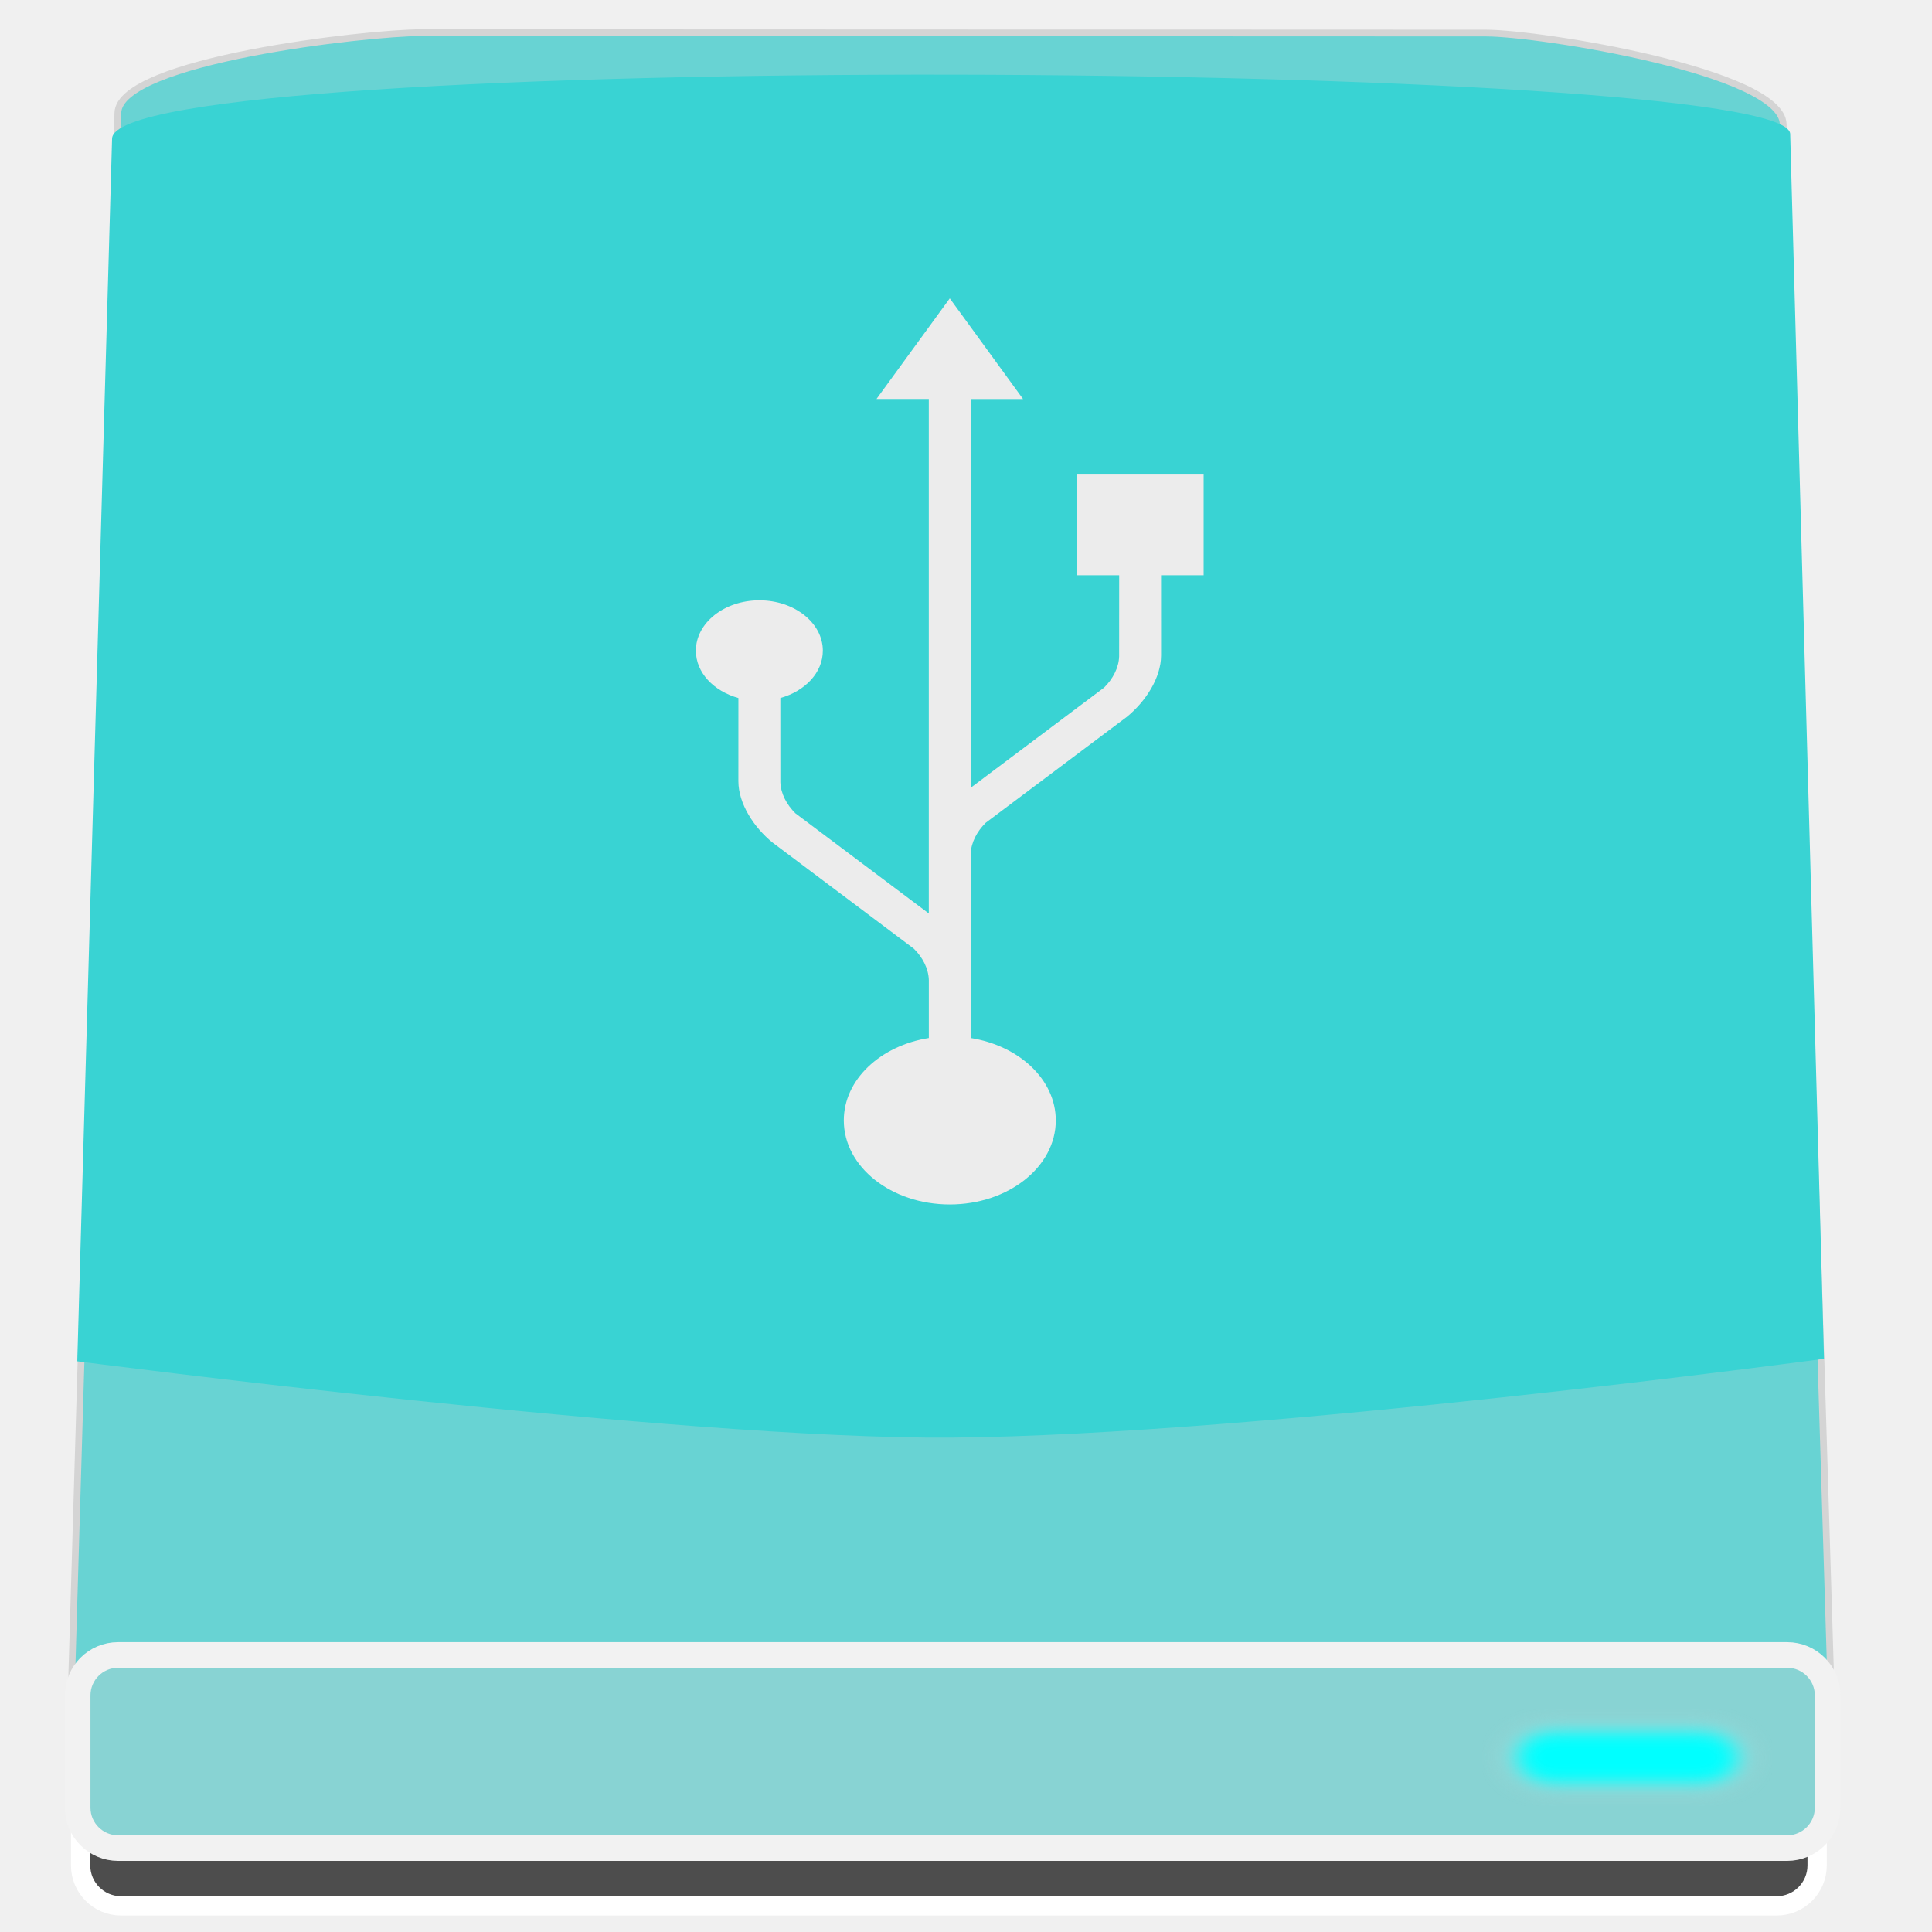
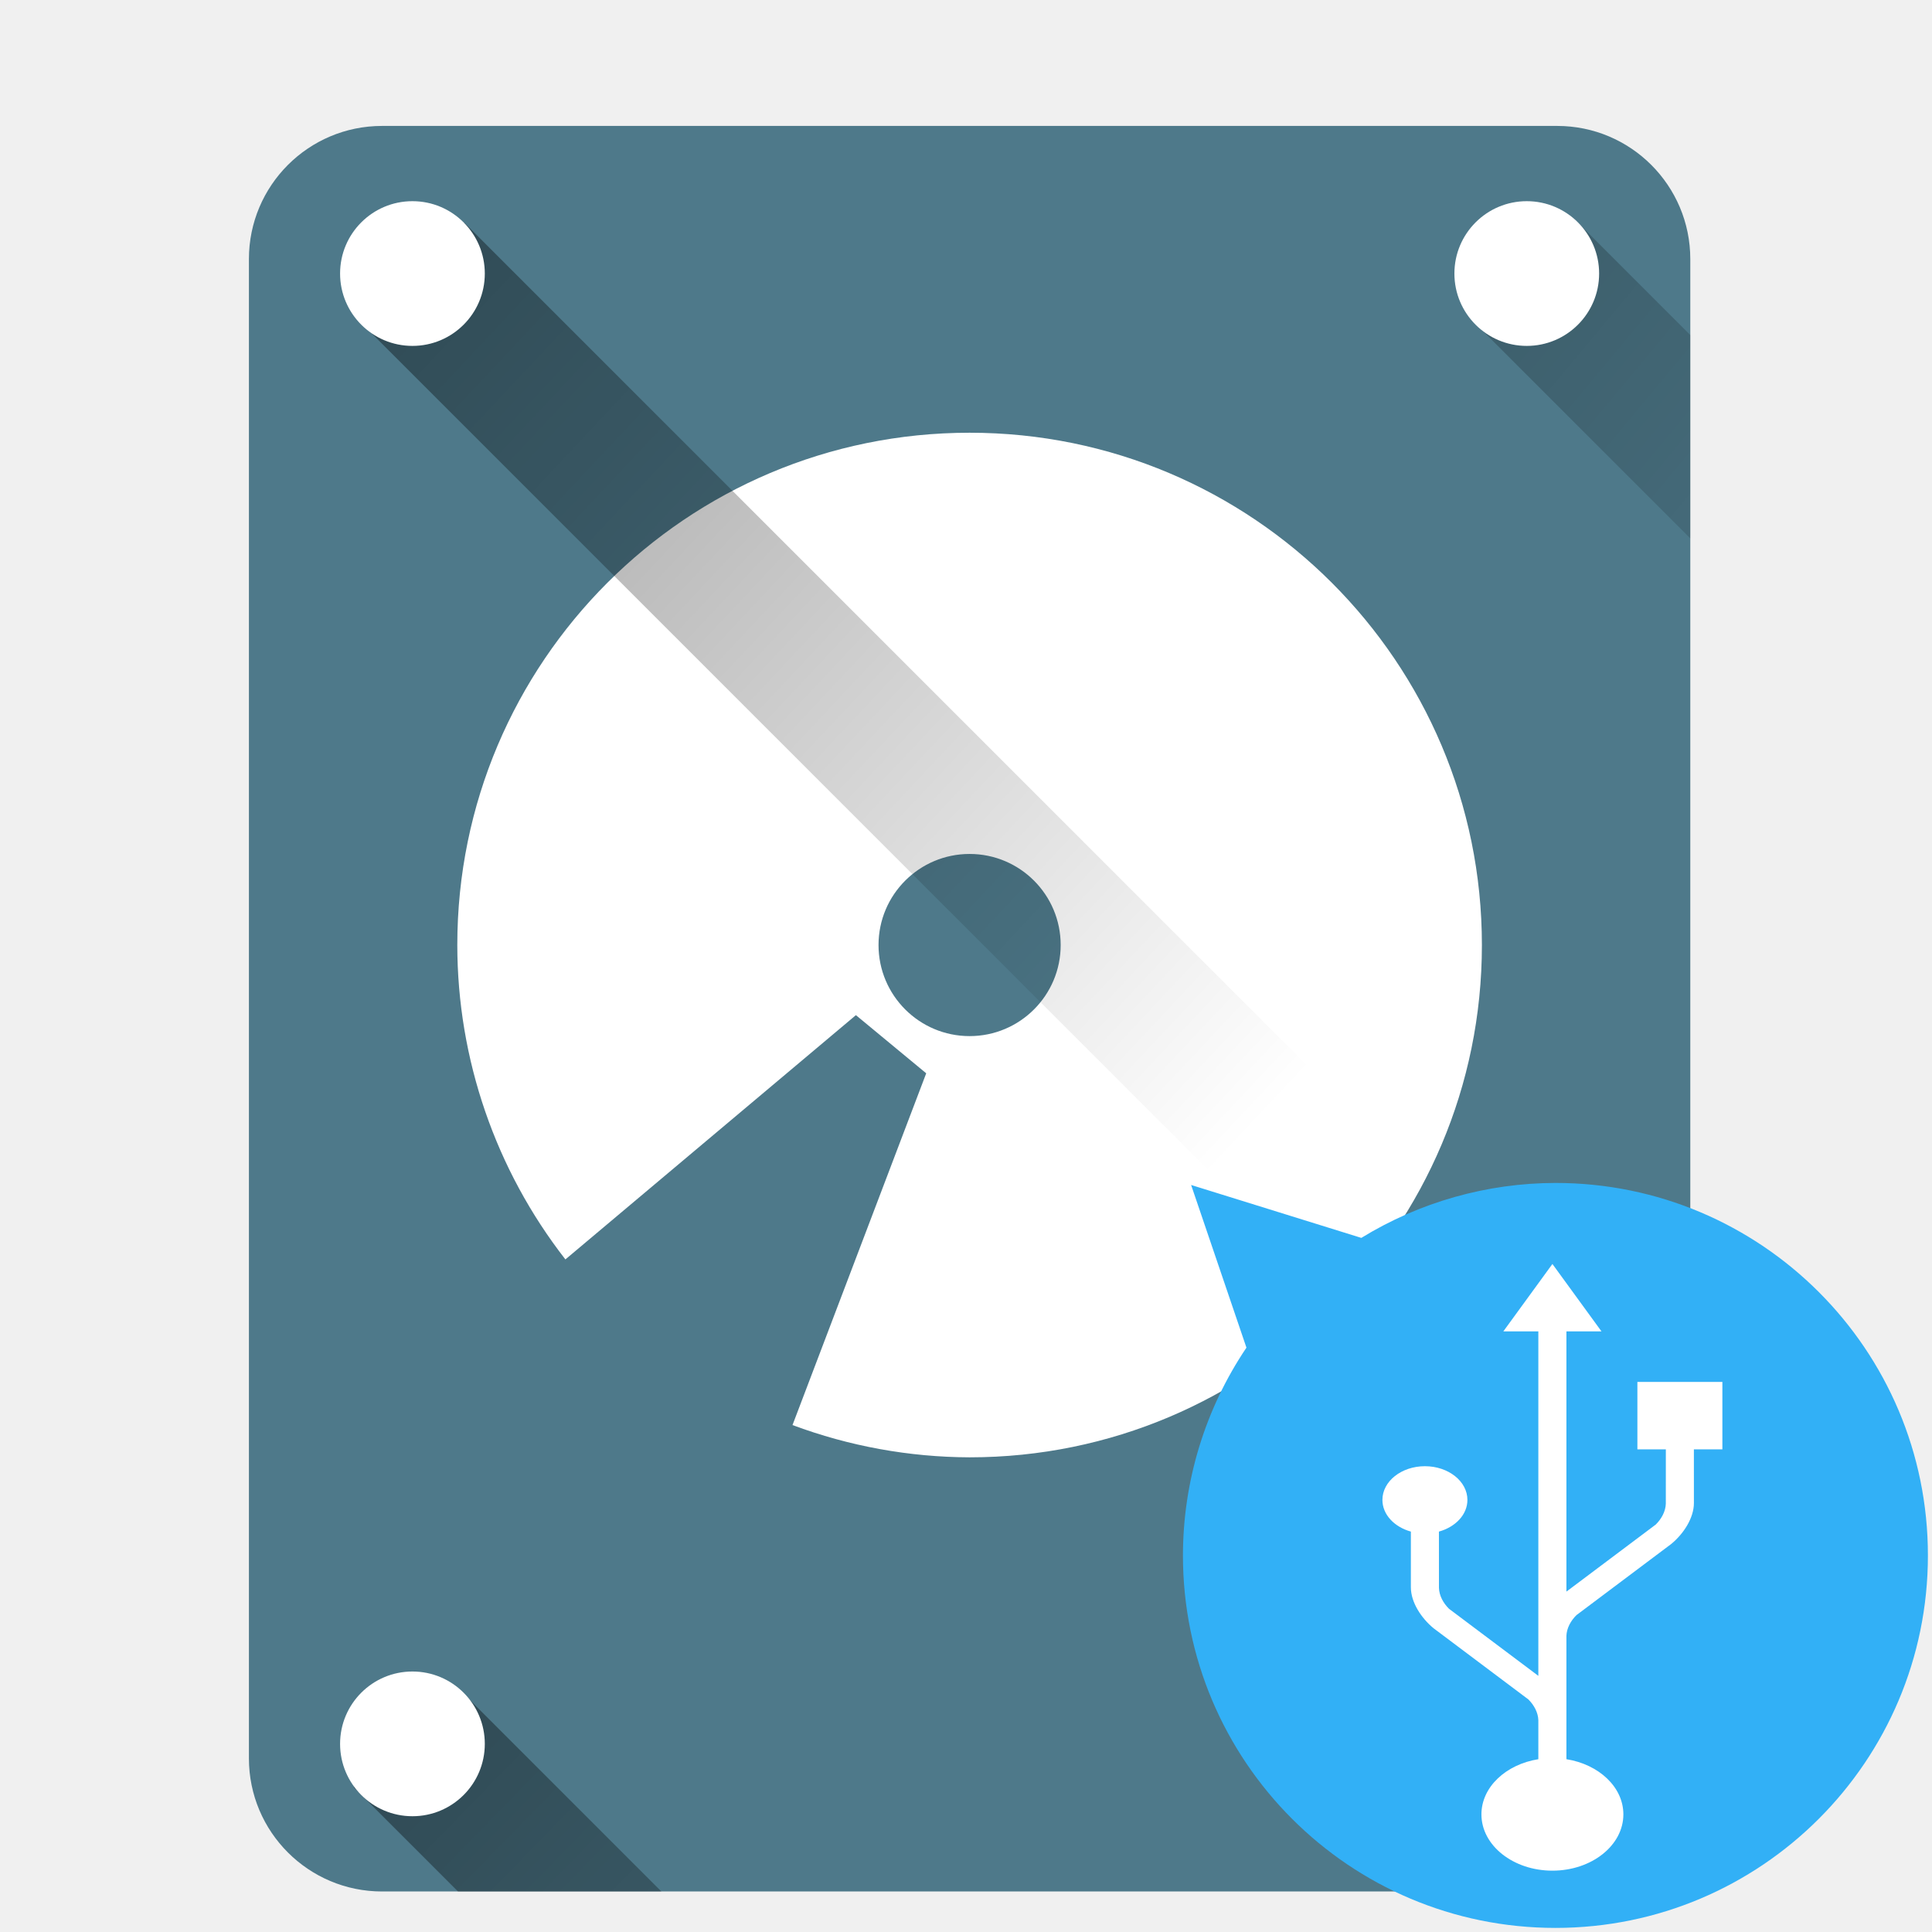
- <svg xmlns="http://www.w3.org/2000/svg" width="512" height="512" id="svg3392" version="1.1" viewBox="0 0 512 512">
-   <defs id="defs3394">
-     <filter style="color-interpolation-filters:sRGB" id="filter5903" x="-0.124" width="1.247" y="-0.33" height="1.66">
-       <feGaussianBlur stdDeviation="0.179" id="feGaussianBlur5905" />
-     </filter>
+ <svg xmlns="http://www.w3.org/2000/svg" xmlns:ns1="http://www.openswatchbook.org/uri/2009/osb" xmlns:xlink="http://www.w3.org/1999/xlink" width="512" height="512" id="svg2985" version="1.1" viewBox="0 0 512 512">
+   <defs id="defs2987">
+     <linearGradient id="linearGradient1036">
+       <stop style="stop-color:#000000;stop-opacity:1;" offset="0" id="stop1032" />
+       <stop style="stop-color:#000000;stop-opacity:0;" offset="1" id="stop1034" />
+     </linearGradient>
+     <linearGradient id="linearGradient5207" ns1:paint="solid">
+       <stop style="stop-color:#000015;stop-opacity:1;" offset="0" id="stop5209" />
+     </linearGradient>
+     <clipPath clipPathUnits="userSpaceOnUse" id="clipPath903">
+       <rect ry="19.956" y="-364.231" x="13.821" height="375.144" width="487.425" id="rect905" style="fill:#535d6c;fill-opacity:1;fill-rule:evenodd;stroke:none;stroke-width:19.392;stroke-linecap:butt;stroke-linejoin:round;stroke-miterlimit:4;stroke-dasharray:none;stroke-opacity:1" />
+     </clipPath>
+     <linearGradient xlink:href="#linearGradient1036" id="linearGradient1038" x1="-151.856" y1="-823.758" x2="545.647" y2="-242.649" gradientUnits="userSpaceOnUse" gradientTransform="translate(0,448)" />
+     <linearGradient xlink:href="#linearGradient1036" id="linearGradient1040" x1="-328.513" y1="-686.608" x2="291.48" y2="-105.27" gradientUnits="userSpaceOnUse" gradientTransform="translate(0,448)" />
+     <linearGradient xlink:href="#linearGradient1036" id="linearGradient1042" x1="-268.301" y1="-346.813" x2="332.702" y2="238.917" gradientUnits="userSpaceOnUse" gradientTransform="translate(0,448)" />
+     <linearGradient xlink:href="#linearGradient1036" id="linearGradient1044" x1="174.504" y1="-200.649" x2="535.657" y2="150.223" gradientUnits="userSpaceOnUse" gradientTransform="translate(0,448)" />
  </defs>
-   <g id="layer1" transform="translate(0,464)">
-     <g id="g3341" transform="matrix(17.04427,0,0,17.04427,-161.8443,-591.03)">
-       <rect style="opacity:1;fill:#4d4d4d;fill-opacity:1;fill-rule:evenodd;stroke:#ffffff;stroke-width:0.3;stroke-miterlimit:4;stroke-dasharray:none;stroke-dashoffset:0;stroke-opacity:1" id="rect5731" width="27" height="3" x="10.749" y="34.086" ry="0.629" />
-       <path id="rect3406" d="m 16.046,7.961 16.555,0.006 c 0.831,3.129e-4 4.595,0.6 4.62,1.413 L 37.998,34.8 c 0.025,0.813 -0.669,1.469 -1.5,1.469 l -24.425,0 c -0.831,0 -1.524,-0.655 -1.5,-1.469 L 11.328,9.206 c 0.024,-0.813 3.887,-1.246 4.718,-1.245 z" style="opacity:1;fill:#68d3d3;fill-opacity:1;fill-rule:evenodd;stroke:#d4d4d4;stroke-width:0.105;stroke-miterlimit:4;stroke-dasharray:none;stroke-dashoffset:0;stroke-opacity:1" />
-       <path id="path3409" d="M 11.238,9.608 10.697,28.619 c 0,0 9.366,1.219 13.595,1.186 4.775,-0.038 13.564,-1.225 13.564,-1.225 L 37.33,9.535 c -0.032,-1.163 -26.052,-1.317 -26.092,0.073 z" style="opacity:1;fill:#39d3d3;fill-opacity:1;fill-rule:evenodd;stroke:none;stroke-width:1px;stroke-linecap:butt;stroke-linejoin:miter;stroke-opacity:1" />
-       <rect ry="0.629" y="33.185" x="10.703" height="3.003" width="27.209" id="rect3404" style="opacity:1;fill:#88d3d3;fill-opacity:1;fill-rule:evenodd;stroke:#f2f2f2;stroke-width:0.398;stroke-miterlimit:4;stroke-dasharray:none;stroke-dashoffset:0;stroke-opacity:1" />
-       <rect transform="matrix(1.037127,0,0,0.6966263,-1.291944,10.50774)" ry="0.629" y="34.189" x="33.059" height="1.305" width="3.48" id="rect5821" style="opacity:1;fill:#00ffff;fill-opacity:1;fill-rule:evenodd;stroke:#d4d4d4;stroke-width:0.108;stroke-miterlimit:4;stroke-dasharray:none;stroke-dashoffset:0;stroke-opacity:1;filter:url(#filter5903)" />
-       <path style="fill:#ececec" id="path1334" d="m 24.264,12.091 -1.14,1.565 0.813,0 0,8 -2.075,-1.558 c -0.134,-0.133 -0.228,-0.306 -0.233,-0.484 0,-0.722 -2.37e-4,-1.15 -6.14e-4,-1.308 0.384,-0.107 0.661,-0.394 0.661,-0.736 0,-0.432 -0.442,-0.783 -0.987,-0.783 -0.545,0 -0.987,0.351 -0.987,0.783 0,0.342 0.277,0.629 0.661,0.736 l -2.77e-4,1.293 c 0,0.35 0.242,0.718 0.527,0.951 -0.008,-0.006 -0.017,-0.013 1.58e-4,3.76e-4 0.007,0.005 2.201,1.653 2.201,1.653 0.134,0.132 0.227,0.306 0.233,0.484 l 0,0.905 c -0.754,0.12 -1.322,0.648 -1.322,1.281 0,0.722 0.738,1.307 1.648,1.307 0.91,0 1.648,-0.585 1.648,-1.307 0,-0.633 -0.568,-1.161 -1.323,-1.281 l 0,-0.889 c 0,-0.002 1.58e-4,-0.005 0,-0.007 l 0,-1.967 c 0.006,-0.178 0.099,-0.351 0.233,-0.483 0,0 2.194,-1.647 2.201,-1.652 0.018,-0.013 0.008,-0.007 1.58e-4,-1.25e-4 0.284,-0.234 0.526,-0.601 0.526,-0.951 l -3.54e-4,-1.246 0.662,0 0,-1.566 -1.974,0 0,1.566 0.661,0 c 0,0 -7.26e-4,0.328 -7.26e-4,1.261 -0.005,0.178 -0.099,0.352 -0.233,0.485 l -2.075,1.558 0,-6.044 0.814,0 -1.139,-1.565 z" />
-     </g>
+   <g id="layer1" transform="translate(0,448)">
+     <text xml:space="preserve" style="font-style:normal;font-weight:normal;font-size:40px;line-height:1.25;font-family:sans-serif;letter-spacing:0px;word-spacing:0px;fill:#000000;fill-opacity:1;stroke:none" x="325.221" y="-140.03" id="text819">
+       <tspan id="tspan817" x="325.221" y="-104.64" style="letter-spacing:0px" />
+     </text>
+     <rect style="fill:#4e798a;fill-opacity:1" id="rect993" width="381.981" height="467.889" x="65.965" y="-414.627" ry="35.283" />
+     <path style="fill:#ffffff;fill-opacity:1" d="m 256.954,-333.322 a 135.765,135.765 0 0 0 -135.764,135.766 135.765,135.765 0 0 0 28.646,83.314 c 25.663,-21.578 51.326,-43.157 76.988,-64.734 6.211,5.137 12.422,10.275 18.633,15.412 -11.812,31.073 -23.624,62.147 -35.436,93.221 a 135.765,135.765 0 0 0 46.932,8.551 135.765,135.765 0 0 0 135.766,-135.766 135.765,135.765 0 0 0 -135.766,-135.764 z m 0.002,111.629 a 24.136,24.136 0 0 1 24.135,24.135 24.136,24.136 0 0 1 -24.135,24.137 24.136,24.136 0 0 1 -24.137,-24.137 24.136,24.136 0 0 1 24.137,-24.135 z" id="path1007" />
+     <path style="fill:url(#linearGradient1040);stroke:none;stroke-width:1px;stroke-linecap:butt;stroke-linejoin:miter;stroke-opacity:1;fill-opacity:1" d="M 123.109 59.068 L 94.889 84.742 L 447.945 437.799 L 447.945 383.904 L 123.109 59.068 z " transform="translate(0,-448)" id="path1022" />
+     <path style="fill:url(#linearGradient1042);stroke:none;stroke-width:1px;stroke-linecap:butt;stroke-linejoin:miter;stroke-opacity:1;fill-opacity:1" d="M 121.959 447.953 L 93.738 473.627 L 121.373 501.262 L 175.268 501.262 L 121.959 447.953 z " transform="translate(0,-448)" id="path1028" />
+     <path style="fill:url(#linearGradient1044);stroke:none;stroke-width:1px;stroke-linecap:butt;stroke-linejoin:miter;stroke-opacity:1;fill-opacity:1" d="M 417.266 447.953 L 389.045 473.627 L 416.473 501.055 C 430.501 499.561 442.017 489.913 446.225 476.912 L 417.266 447.953 z " transform="translate(0,-448)" id="path1030" />
+     <path style="fill:url(#linearGradient1038);stroke:none;stroke-width:1px;stroke-linecap:butt;stroke-linejoin:miter;stroke-opacity:1;fill-opacity:1" d="M 417.896 58.738 L 389.676 84.412 L 447.945 142.682 L 447.945 88.787 L 417.896 58.738 z " transform="translate(0,-448)" id="path1026" />
+     <path style="fill:#ffffff;fill-opacity:1;stroke-width:1.562" d="m 109.302,-394.685 a 19.176,19.176 0 0 0 -19.176,19.176 19.176,19.176 0 0 0 19.176,19.176 19.176,19.176 0 0 0 19.176,-19.176 19.176,19.176 0 0 0 -19.176,-19.176 z m 295.307,0 a 19.176,19.176 0 0 0 -19.176,19.176 19.176,19.176 0 0 0 19.176,19.176 19.176,19.176 0 0 0 19.176,-19.176 19.176,19.176 0 0 0 -19.176,-19.176 z M 109.302,-5.033 A 19.176,19.176 0 0 0 90.126,14.143 19.176,19.176 0 0 0 109.302,33.319 19.176,19.176 0 0 0 128.478,14.143 19.176,19.176 0 0 0 109.302,-5.033 Z m 295.307,0 a 19.176,19.176 0 0 0 -19.176,19.176 19.176,19.176 0 0 0 19.176,19.176 19.176,19.176 0 0 0 19.176,-19.176 19.176,19.176 0 0 0 -19.176,-19.176 z" id="path995" />
+     <path style="fill:#32b0f6;fill-opacity:1" d="M 412.203 313.492 A 98.712 98.712 0 0 0 360.766 328.053 L 315.66 314.033 L 330.32 357.141 A 98.712 98.712 0 0 0 313.492 412.203 A 98.712 98.712 0 0 0 412.203 510.916 A 98.712 98.712 0 0 0 510.916 412.203 A 98.712 98.712 0 0 0 412.203 313.492 z " transform="translate(0,-448)" id="path29" />
+     <path d="m 411.405,-113.033 -13.005,17.86 h 9.277 V -3.882 L 384,-21.657 c -1.529,-1.513 -2.601,-3.492 -2.661,-5.528 0,-8.237 -0.003,-13.128 -0.007,-14.928 4.384,-1.22 7.548,-4.499 7.548,-8.396 0,-4.93 -5.044,-8.931 -11.263,-8.931 -6.221,0 -11.263,4.001 -11.263,8.931 0,3.897 3.163,7.175 7.543,8.396 l -0.003,14.753 c 0,3.999 2.766,8.188 6.009,10.855 -0.096,-0.073 -0.199,-0.148 0.002,0.004 0.081,0.056 25.119,18.859 25.119,18.859 1.527,1.51 2.592,3.488 2.653,5.522 V 18.207 c -8.602,1.369 -15.083,7.393 -15.083,14.62 0,8.239 8.421,14.918 18.806,14.918 10.389,0 18.81,-6.679 18.81,-14.918 0,-7.228 -6.486,-13.253 -15.095,-14.622 V 8.06 c 0,-0.026 0.002,-0.052 0,-0.079 V -14.461 c 0.065,-2.031 1.132,-4.006 2.661,-5.514 0,0 25.037,-18.798 25.118,-18.856 0.201,-0.151 0.096,-0.075 0.002,-0.001 3.242,-2.667 6.006,-6.858 6.006,-10.858 l -0.004,-14.218 h 7.551 v -17.865 h -22.523 v 17.865 h 7.541 c 0,0 -0.008,3.745 -0.008,14.392 -0.059,2.036 -1.13,4.018 -2.659,5.53 l -23.683,17.779 v -68.965 h 9.292 l -13.003,-17.86 z" id="path1334-7" style="fill:#ffffff;fill-opacity:1;stroke-width:11.411" />
  </g>
</svg>
